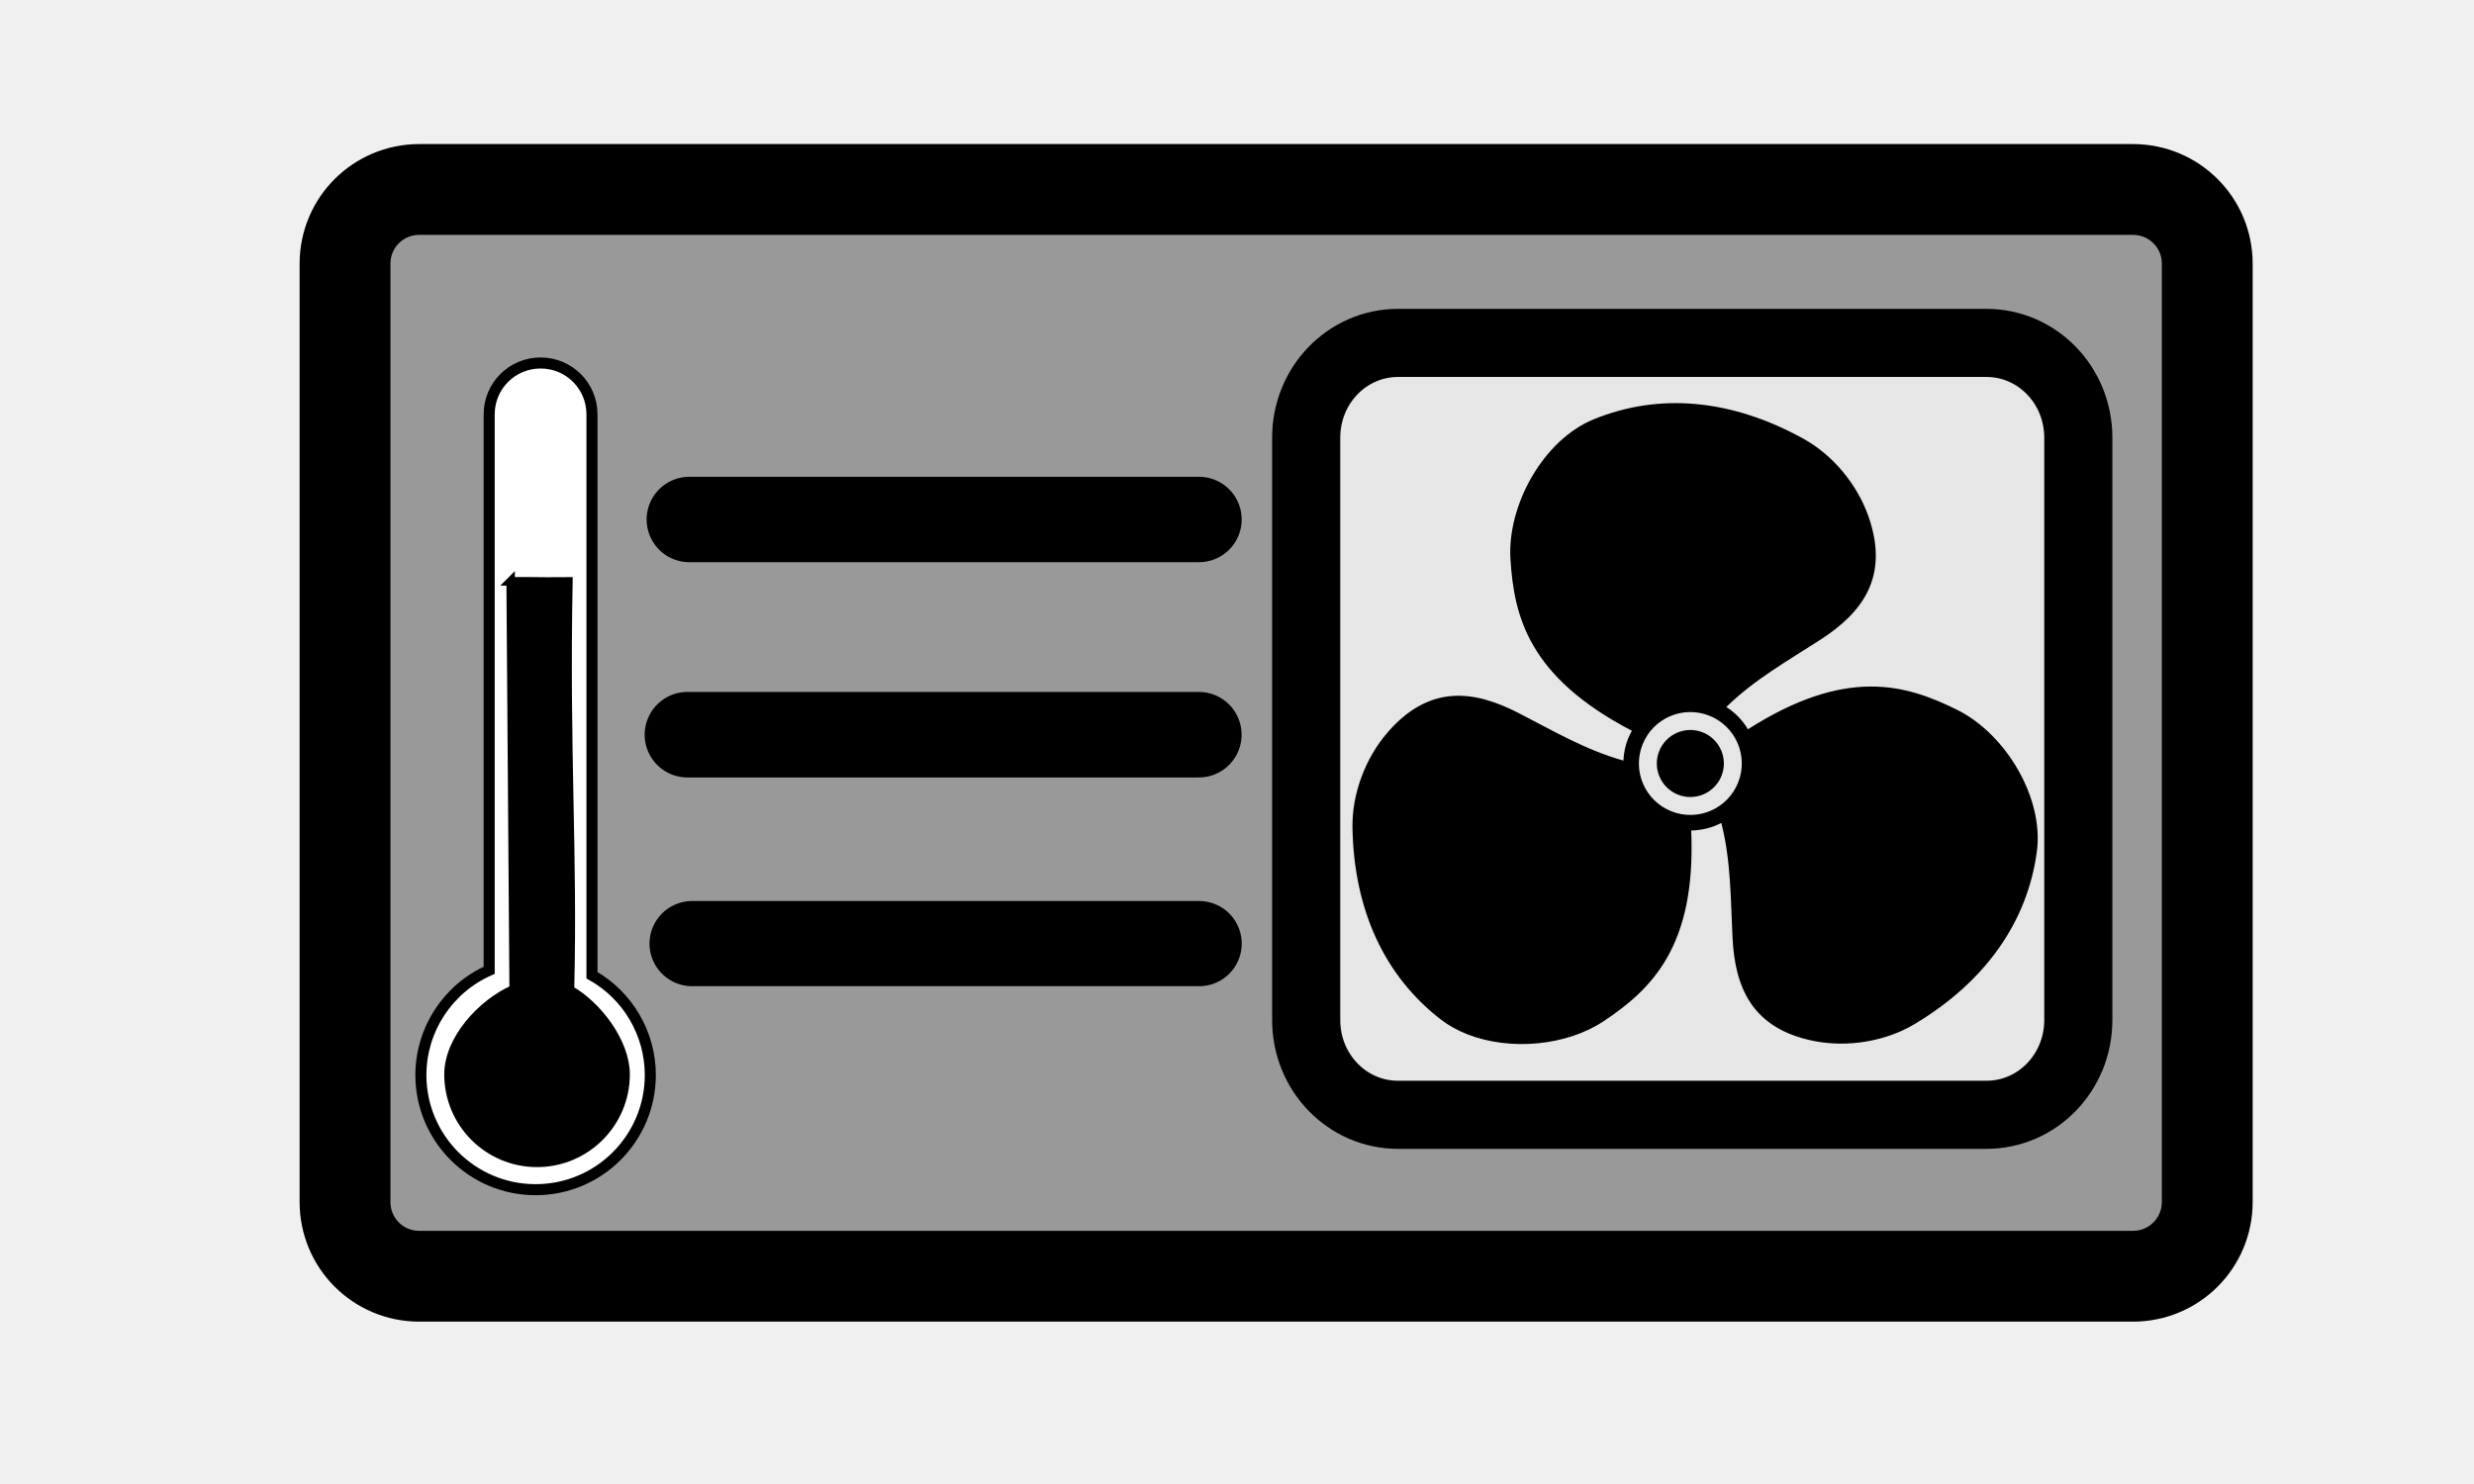
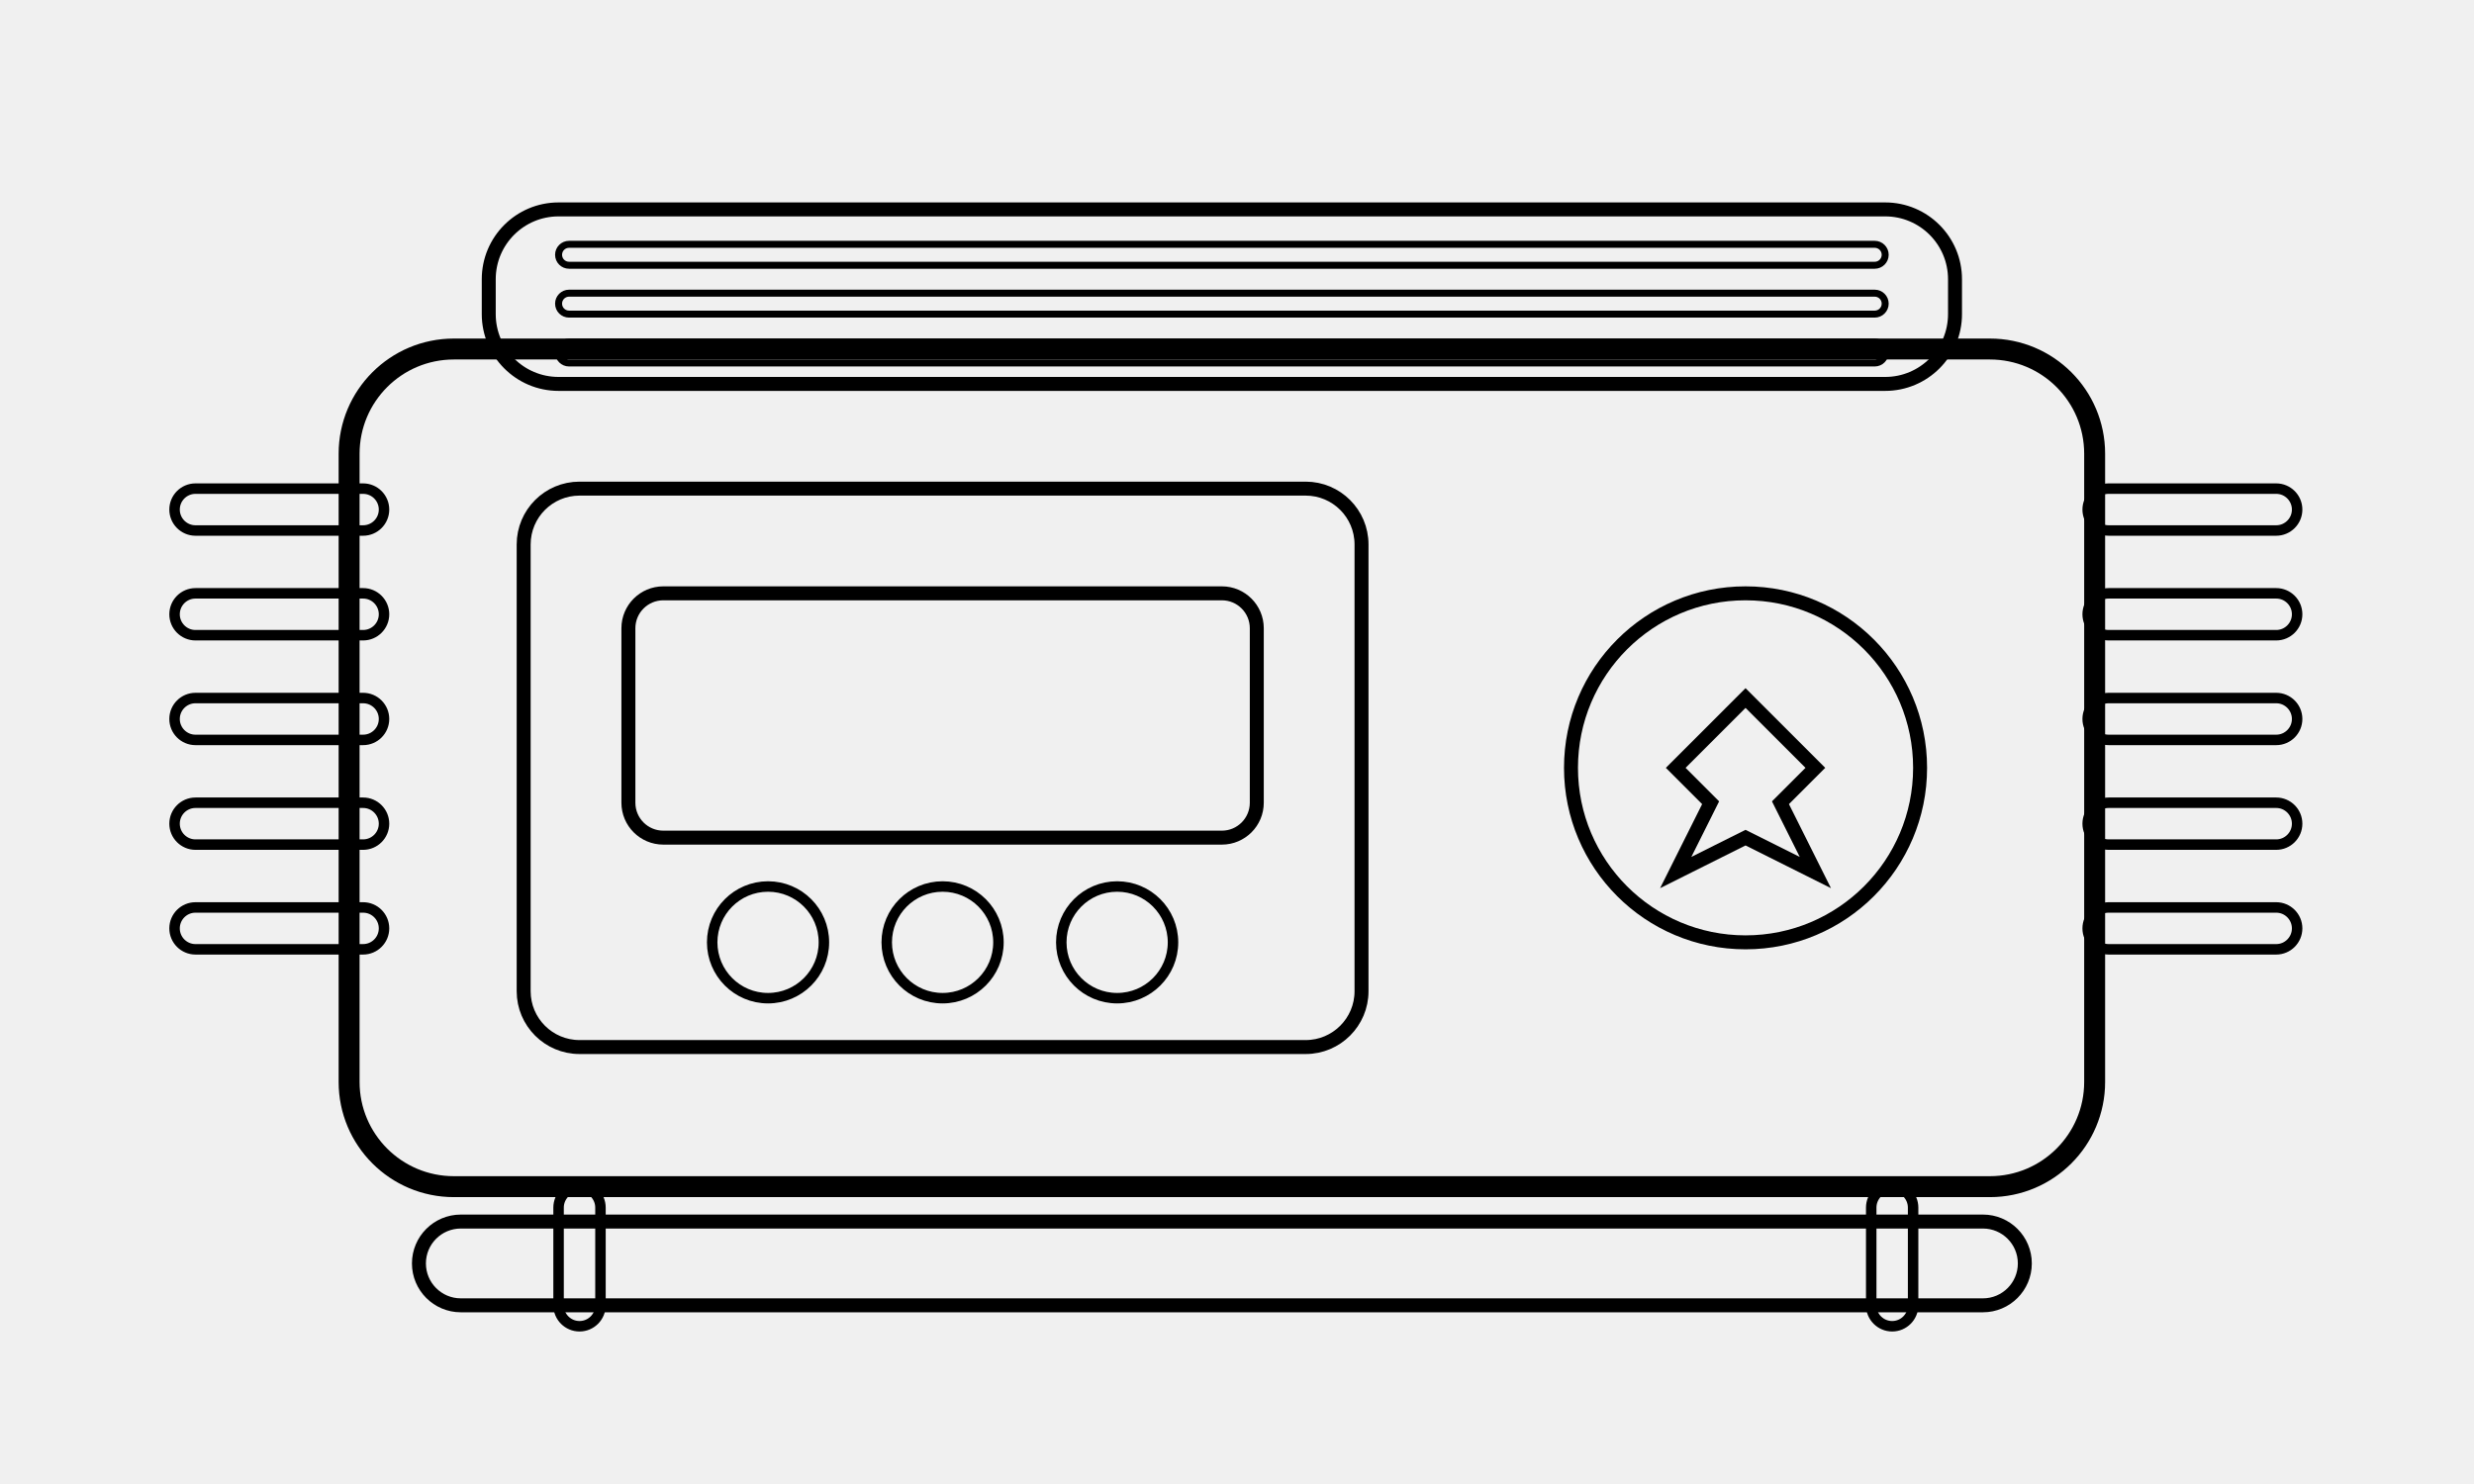
- <svg xmlns="http://www.w3.org/2000/svg" width="100mm" height="60mm" viewBox="0 0 354.331 212.598" id="svg4227" version="1.1">
-   <defs id="defs4229" />
-   <g id="layer1" transform="translate(0,-839.7638)">
-     <path id="rect825" style="fill:#999999;fill-rule:evenodd;stroke:#000000;stroke-width:13.01;stroke-linecap:round;stroke-linejoin:round" d="m 60.056,866.908 c -5.894,0 -10.64,4.741 -10.64,10.637 l 0,134.412 c 0,5.896 4.745,10.642 10.64,10.642 l 245.428,0 c 5.896,0 10.642,-4.746 10.642,-10.642 l 0,-134.412 c 0,-5.896 -4.746,-10.637 -10.642,-10.637 l -245.428,0 z" />
-     <path id="path852" style="fill:none;stroke:#000000;stroke-width:12.234;stroke-linecap:round;stroke-linejoin:round" d="m 98.727,914.186 72.991,0" />
-     <path d="m 200.243,888.889 84.246,0 c 7.296,0 13.171,6.057 13.171,13.577 l 0,83.424 c 0,7.525 -5.875,13.582 -13.171,13.582 l -84.246,0 c -7.296,0 -13.168,-6.057 -13.168,-13.582 l 0,-83.424 c 0,-7.52 5.872,-13.577 13.168,-13.577 z" style="fill:#ffffff;fill-rule:evenodd" id="rect874" />
-     <path d="m 200.243,888.889 84.246,0 c 7.296,0 13.171,6.057 13.171,13.577 l 0,83.424 c 0,7.525 -5.875,13.582 -13.171,13.582 l -84.246,0 c -7.296,0 -13.168,-6.057 -13.168,-13.582 l 0,-83.424 c 0,-7.52 5.872,-13.577 13.168,-13.577 z" style="fill:#e6e6e6;stroke:#000000;stroke-width:9.757" id="path2857" />
-     <path style="opacity:1;fill:#000000;fill-opacity:1;fill-rule:nonzero;stroke:none;stroke-width:1;stroke-linecap:round;stroke-linejoin:round;stroke-miterlimit:4;stroke-dasharray:none;stroke-dashoffset:0;stroke-opacity:1" d="m 210.214,987.96 c 6.125,2.382 14.161,1.617 19.418,-1.872 6.88,-4.567 13.309,-10.709 12.586,-27.349 a 9.604,9.604 0 0 0 4.311,-1.084 c 1.397,5.444 1.332,10.948 1.607,16.459 0.352,7.069 2.761,13.07 11.778,14.807 4.759,0.917 10.175,0.032 14.33,-2.464 10.191,-6.12 16.128,-14.688 17.478,-24.678 1.039,-7.696 -4.446,-16.861 -11.401,-20.317 -7.395,-3.675 -15.93,-6.172 -29.982,2.778 a 9.604,9.604 0 0 0 -3.089,-3.195 c 4.016,-3.931 8.814,-6.627 13.449,-9.62 5.946,-3.839 9.939,-8.926 6.934,-17.604 -1.586,-4.58 -5.06,-8.828 -9.299,-11.179 -10.396,-5.766 -20.785,-6.623 -30.11,-2.797 -7.184,2.948 -12.379,12.281 -11.894,20.031 0.515,8.242 2.62,16.882 17.396,24.576 a 9.604,9.604 0 0 0 -0.564,1.163 9.604,9.604 0 0 0 -0.651,3.112 c -5.415,-1.512 -10.151,-4.321 -15.062,-6.839 -6.298,-3.229 -12.7,-4.144 -18.713,2.797 -3.174,3.663 -5.115,8.796 -5.032,13.642 0.205,11.886 4.656,21.312 12.633,27.475 1.152,0.89 2.464,1.608 3.877,2.157 z m 29.175,-31.965 a 7.367,7.367 0 0 1 -4.147,-9.558 7.367,7.367 0 0 1 9.558,-4.148 7.367,7.367 0 0 1 4.148,9.558 7.367,7.367 0 0 1 -9.558,4.148 z m 0.942,-2.386 a 4.802,4.802 0 0 0 6.229,-2.703 4.802,4.802 0 0 0 -2.703,-6.229 4.802,4.802 0 0 0 -6.229,2.703 4.802,4.802 0 0 0 2.703,6.229 z" id="path4410" />
-     <path id="path852-2" style="fill:none;stroke:#000000;stroke-width:12.255;stroke-linecap:round;stroke-linejoin:round" d="m 98.457,945.016 73.239,0" />
-     <path id="path852-2-1" style="fill:none;stroke:#000000;stroke-width:12.203;stroke-linecap:round;stroke-linejoin:round" d="m 99.125,974.944 72.617,0" />
-     <path style="opacity:1;fill:#ffffff;fill-opacity:1;fill-rule:nonzero;stroke:#000000;stroke-width:1.582;stroke-miterlimit:4;stroke-dasharray:none;stroke-dashoffset:0;stroke-opacity:1" d="m 77.422,891.764 c -4.078,0 -7.361,3.283 -7.361,7.361 l 0,79.643 a 16.429,16.429 0 0 0 -9.781,15.002 16.429,16.429 0 0 0 16.428,16.428 16.429,16.429 0 0 0 16.43,-16.428 16.429,16.429 0 0 0 -8.354,-14.297 l 0,-80.348 c 0,-4.078 -3.283,-7.361 -7.361,-7.361 z" id="path4835" />
-     <path style="opacity:1;fill:#000000;fill-opacity:1;fill-rule:nonzero;stroke:#000000;stroke-width:1.221;stroke-miterlimit:4;stroke-dasharray:none;stroke-dashoffset:0;stroke-opacity:1" d="m 73.139,923.042 0.432,58.426 c -4.584,2.028 -9.329,7.192 -9.335,12.204 3.28e-4,7.003 5.677,12.68 12.68,12.68 7.003,5e-4 12.681,-5.676 12.681,-12.68 -0.003,-4.572 -3.984,-9.859 -7.966,-12.106 0.49,-19.681 -0.7,-33.664 -0.226,-58.51 -5.831,0.044 -3.407,-0.042 -8.267,-0.013 z" id="path4835-1" />
+ <svg xmlns="http://www.w3.org/2000/svg" width="100mm" height="60mm" viewBox="0 0 354.331 212.598">
+   <rect x="50" y="50" width="250" height="120" rx="15" fill="none" stroke="#000000" stroke-width="3" />
+   <rect x="70" y="30" width="210" height="25" rx="10" fill="none" stroke="#000000" stroke-width="2" />
+   <rect x="80" y="35" width="190" height="3" rx="1.5" fill="none" stroke="#000000" stroke-width="1" />
+   <rect x="80" y="42" width="190" height="3" rx="1.5" fill="none" stroke="#000000" stroke-width="1" />
+   <rect x="80" y="49" width="190" height="3" rx="1.5" fill="none" stroke="#000000" stroke-width="1" />
+   <g id="leftVents">
+     <rect x="25" y="70" width="30" height="6" rx="3" fill="none" stroke="#000000" stroke-width="1.5" />
+     <rect x="25" y="85" width="30" height="6" rx="3" fill="none" stroke="#000000" stroke-width="1.5" />
+     <rect x="25" y="100" width="30" height="6" rx="3" fill="none" stroke="#000000" stroke-width="1.5" />
+     <rect x="25" y="115" width="30" height="6" rx="3" fill="none" stroke="#000000" stroke-width="1.5" />
+     <rect x="25" y="130" width="30" height="6" rx="3" fill="none" stroke="#000000" stroke-width="1.5" />
  </g>
+   <g id="rightVents">
+     <rect x="299" y="70" width="30" height="6" rx="3" fill="none" stroke="#000000" stroke-width="1.5" />
+     <rect x="299" y="85" width="30" height="6" rx="3" fill="none" stroke="#000000" stroke-width="1.5" />
+     <rect x="299" y="100" width="30" height="6" rx="3" fill="none" stroke="#000000" stroke-width="1.5" />
+     <rect x="299" y="115" width="30" height="6" rx="3" fill="none" stroke="#000000" stroke-width="1.5" />
+     <rect x="299" y="130" width="30" height="6" rx="3" fill="none" stroke="#000000" stroke-width="1.5" />
+   </g>
+   <rect x="75" y="70" width="120" height="80" rx="8" fill="none" stroke="#000000" stroke-width="2" />
+   <rect x="90" y="85" width="90" height="35" rx="5" fill="none" stroke="#000000" stroke-width="2" />
+   <circle cx="110" cy="135" r="8" fill="none" stroke="#000000" stroke-width="1.5" />
+   <circle cx="135" cy="135" r="8" fill="none" stroke="#000000" stroke-width="1.5" />
+   <circle cx="160" cy="135" r="8" fill="none" stroke="#000000" stroke-width="1.5" />
+   <circle cx="250" cy="110" r="25" fill="none" stroke="#000000" stroke-width="2" />
+   <path d="M 240 110 L 250 100 L 260 110 L 255 115 L 260 125 L 250 120 L 240 125 L 245 115 Z" fill="none" stroke="#000000" stroke-width="2" />
+   <rect x="60" y="175" width="230" height="12" rx="6" fill="none" stroke="#000000" stroke-width="2" />
+   <rect x="80" y="170" width="6" height="20" rx="3" fill="none" stroke="#000000" stroke-width="1.5" />
+   <rect x="268" y="170" width="6" height="20" rx="3" fill="none" stroke="#000000" stroke-width="1.5" />
</svg>
